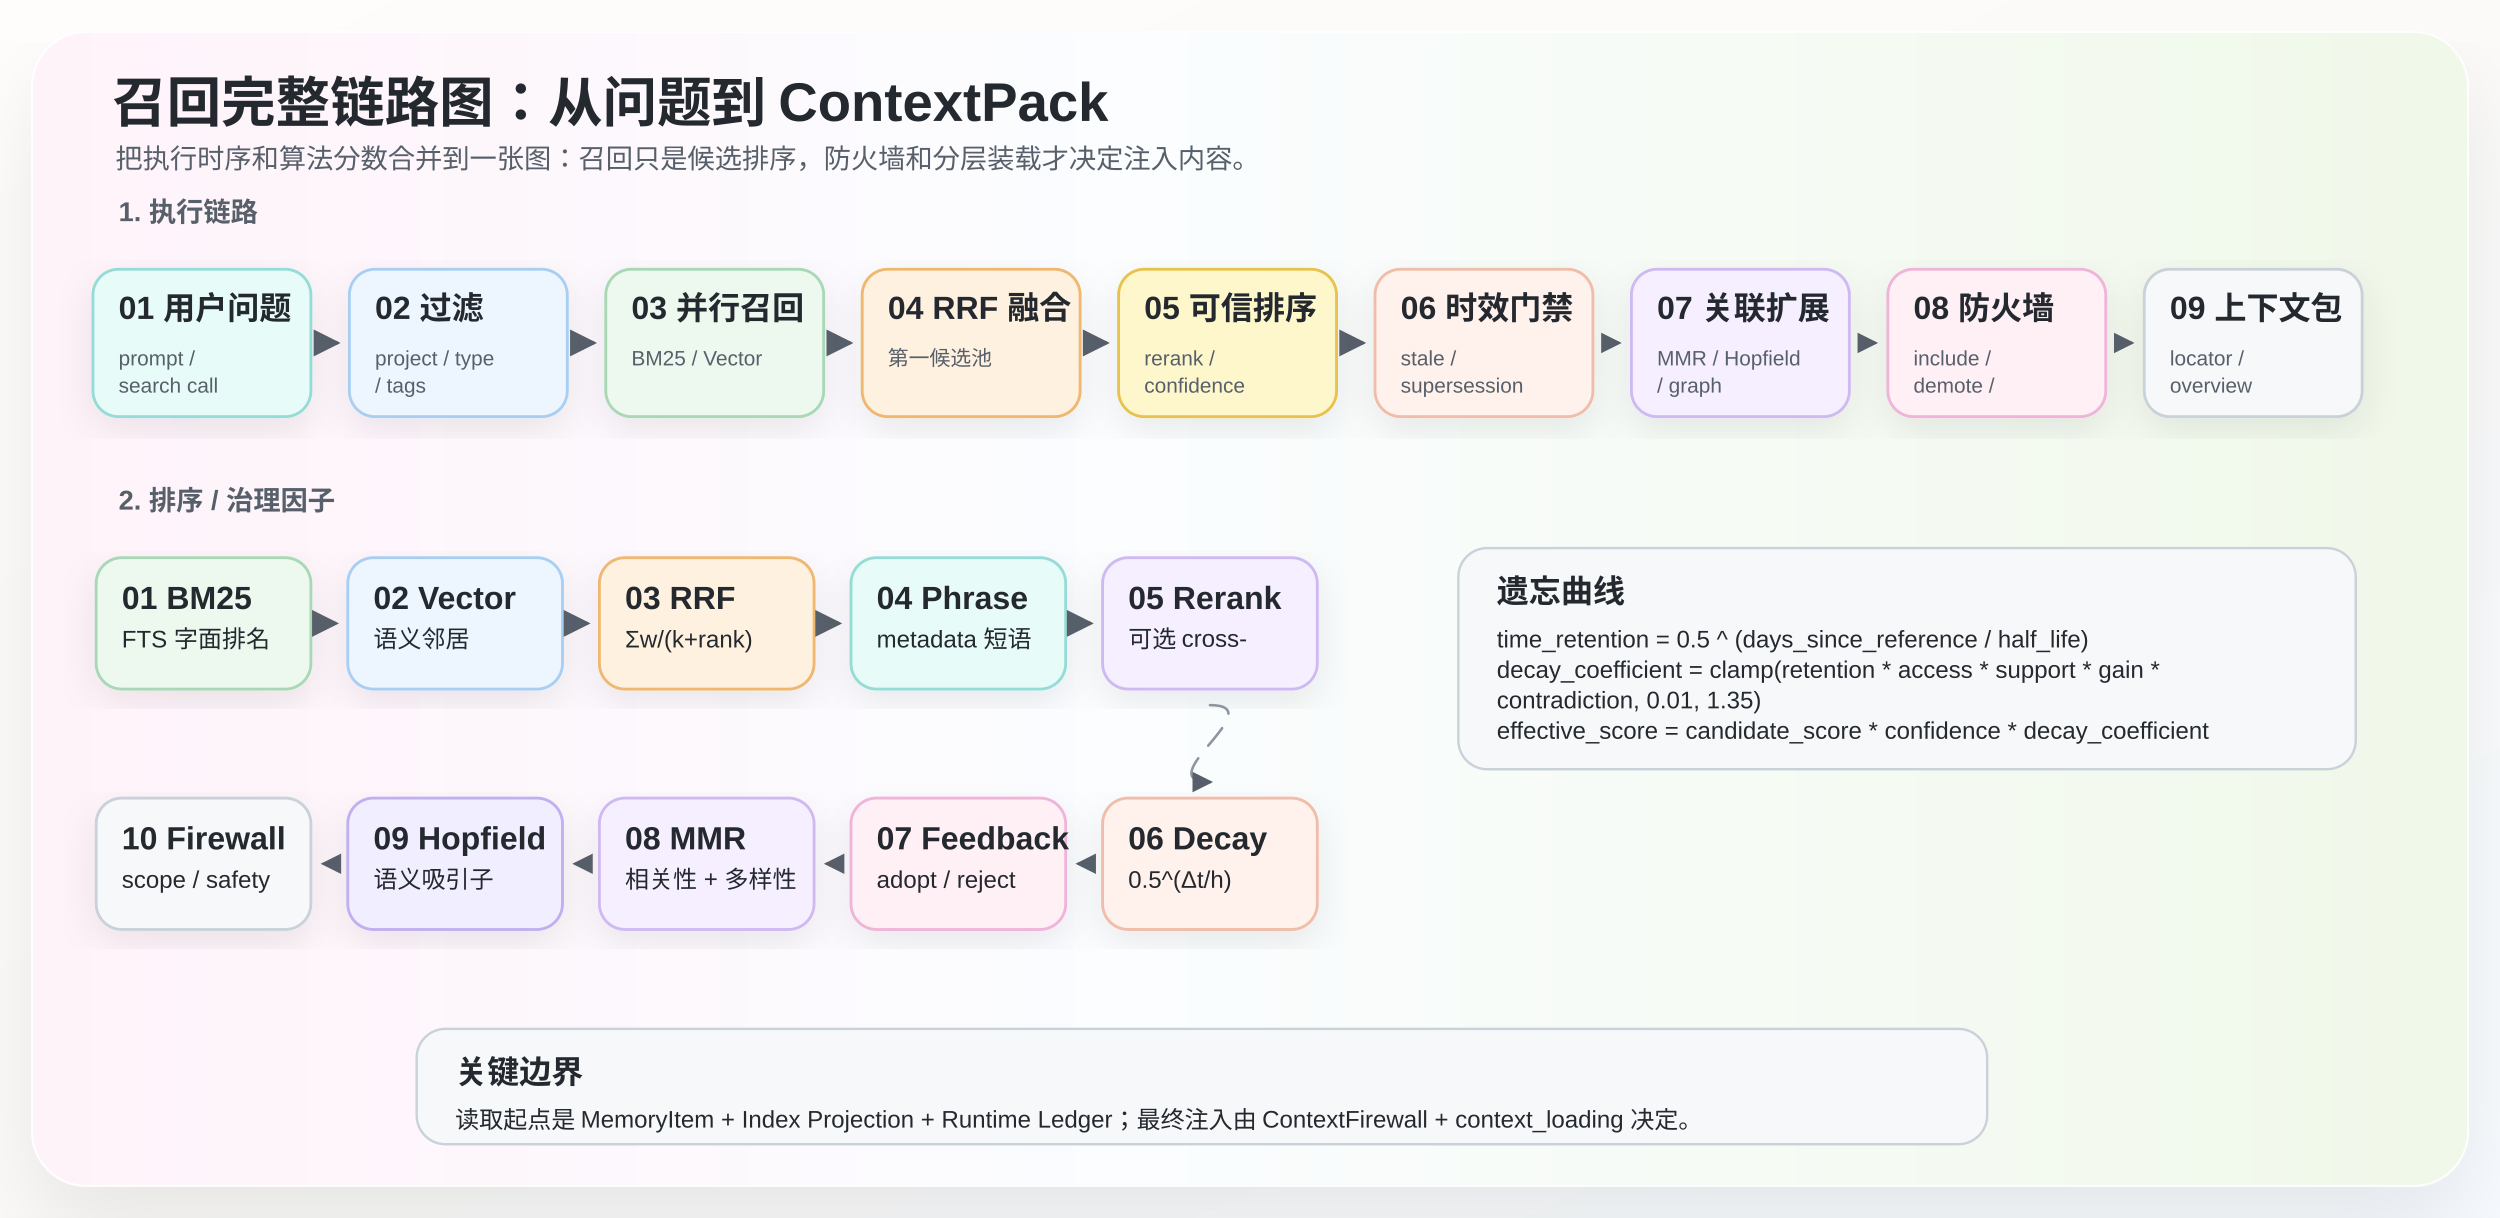
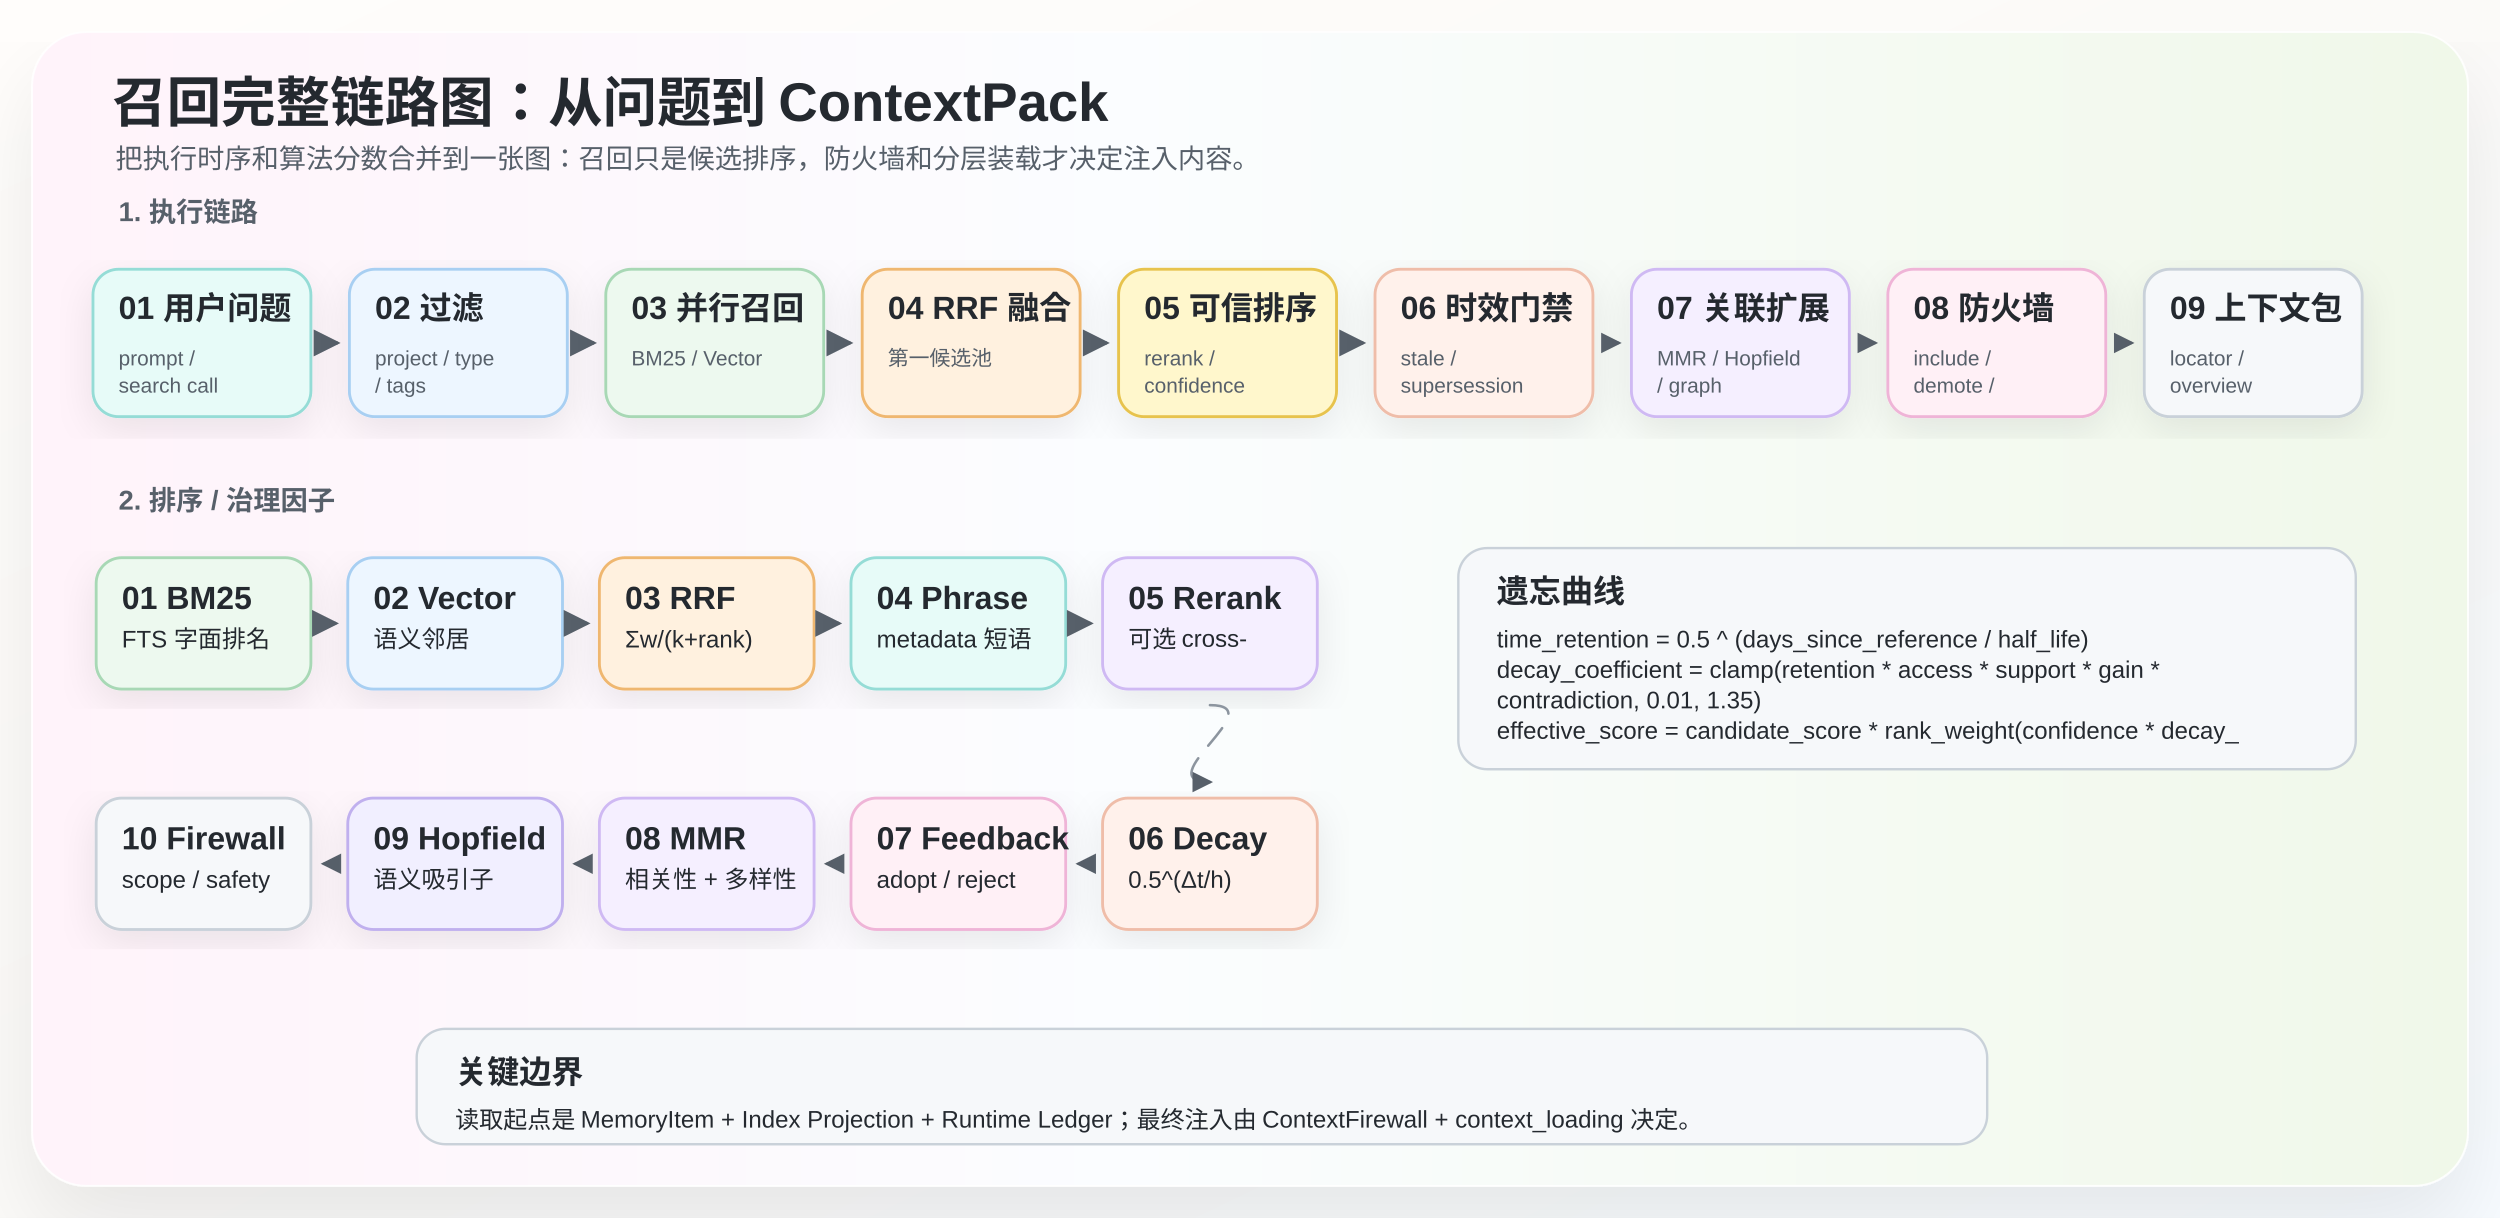
<svg xmlns="http://www.w3.org/2000/svg" width="1560" height="760" viewBox="0 0 1560 760" role="img" aria-labelledby="title desc" style="max-width:100%;height:auto;">
  <defs>
    <linearGradient id="qoderPageBg" x1="0" y1="0" x2="1" y2="1">
      <stop offset="0%" stop-color="#fffdfb" />
      <stop offset="48%" stop-color="#fbfaf8" />
      <stop offset="100%" stop-color="#f7fbff" />
    </linearGradient>
    <linearGradient id="qoderSheetBg" x1="0" y1="0" x2="1" y2="0">
      <stop offset="0%" stop-color="#fff3fa" />
      <stop offset="45%" stop-color="#fbfdff" />
      <stop offset="100%" stop-color="#f0f8e9" />
    </linearGradient>
    <filter id="qoderSheetShadow" x="-8%" y="-8%" width="116%" height="116%">
      <feDropShadow dx="0" dy="26" stdDeviation="30" flood-color="#2a231c" flood-opacity="0.085" />
    </filter>
    <marker id="arrow" viewBox="0 0 10 10" refX="8.5" refY="5" markerWidth="8" markerHeight="8" orient="auto-start-reverse">
      <path d="M0 0 L10 5 L0 10 z" fill="#57606a" />
    </marker>
    <filter id="paper" x="-8%" y="-8%" width="116%" height="116%">
      <feTurbulence type="fractalNoise" baseFrequency="0.78" numOctaves="2" seed="11" result="noise" />
      <feColorMatrix type="saturate" values="0" />
      <feComponentTransfer>
        <feFuncA type="table" tableValues="0 0.035" />
      </feComponentTransfer>
      <feBlend in="SourceGraphic" mode="multiply" />
    </filter>
    <filter id="softShadow" x="-15%" y="-15%" width="130%" height="130%">
      <feDropShadow dx="0" dy="8" stdDeviation="12" flood-color="#1f2328" flood-opacity="0.08" />
    </filter>
    <style>
      .bg { fill: url(#qoderPageBg); }
      .sheet { fill: url(#qoderSheetBg); filter: url(#qoderSheetShadow); }
      .ink { fill: #24292f; }
      .muted { fill: #57606a; }
      .title { font-family: -apple-system, BlinkMacSystemFont, "Segoe UI", Arial, "PingFang SC", "Microsoft YaHei", sans-serif; font-size: 34px; font-weight: 850; fill: #24292f; }
      .subtitle { font-family: -apple-system, BlinkMacSystemFont, "Segoe UI", Arial, "PingFang SC", "Microsoft YaHei", sans-serif; font-size: 17px; fill: #57606a; }
      .section { font-family: -apple-system, BlinkMacSystemFont, "Segoe UI", Arial, "PingFang SC", "Microsoft YaHei", sans-serif; font-size: 17px; font-weight: 800; fill: #57606a; text-transform: uppercase; }
      .card-title { font-family: -apple-system, BlinkMacSystemFont, "Segoe UI", Arial, "PingFang SC", "Microsoft YaHei", sans-serif; font-size: 20px; font-weight: 820; fill: #24292f; }
      .card-line { font-family: -apple-system, BlinkMacSystemFont, "Segoe UI", Arial, "PingFang SC", "Microsoft YaHei", sans-serif; font-size: 15px; fill: #24292f; }
      .small { font-family: -apple-system, BlinkMacSystemFont, "Segoe UI", Arial, "PingFang SC", "Microsoft YaHei", sans-serif; font-size: 13px; fill: #57606a; }
      .tiny { font-family: -apple-system, BlinkMacSystemFont, "Segoe UI", Arial, "PingFang SC", "Microsoft YaHei", sans-serif; font-size: 10px; fill: #6e7781; }
      .num { font-family: -apple-system, BlinkMacSystemFont, "Segoe UI", Arial, "PingFang SC", "Microsoft YaHei", sans-serif; font-size: 22px; font-weight: 900; }
      .mono { font-family: ui-monospace, SFMono-Regular, Menlo, Consolas, "Liberation Mono", monospace; font-size: 13px; fill: #24292f; }
      .mono-small { font-family: ui-monospace, SFMono-Regular, Menlo, Consolas, "Liberation Mono", monospace; font-size: 12px; fill: #57606a; }
      .panel { fill: #ffffff; stroke: #d8dee4; stroke-width: 1.4; filter: url(#softShadow); }
      .card { stroke-width: 1.8; filter: url(#softShadow); }
      .thin-card { stroke-width: 1.2; }
      .arrow { fill: none; stroke: #57606a; stroke-width: 2.1; stroke-linecap: round; stroke-linejoin: round; marker-end: url(#arrow); }
      .soft-arrow { fill: none; stroke: #8c959f; stroke-width: 1.6; stroke-linecap: round; stroke-linejoin: round; stroke-dasharray: 6 7; marker-end: url(#arrow); }
      .flow-line { stroke-dasharray: 14 10; animation: flowDash 1.8s linear infinite; }
      .planned-line { stroke-dasharray: 8 8; }
      .flow-dot { fill: #1f6f78; filter: url(#softShadow); }
      .breath { animation: breath 2.8s ease-in-out infinite; transform-box: fill-box; transform-origin: center; }
      .breath-slow { animation: breath 4.2s ease-in-out infinite; transform-box: fill-box; transform-origin: center; }
      .blink { animation: blink 1.7s ease-in-out infinite; }
      .rail { fill: none; stroke: #d0d7de; stroke-width: 1.3; stroke-dasharray: 5 8; }
      .branch { fill: none; stroke: #d0d7de; stroke-width: 1.3; stroke-linecap: round; stroke-linejoin: round; }
      .icon { fill: none; stroke-width: 3.5; stroke-linecap: round; stroke-linejoin: round; }
      @keyframes flowDash {
        to { stroke-dashoffset: -24; }
      }
      @keyframes breath {
        0%, 100% { opacity: 0.88; transform: scale(1); }
        50% { opacity: 1; transform: scale(1.035); }
      }
      @keyframes blink {
        0%, 100% { opacity: 0.42; }
        50% { opacity: 1; }
      }
    </style>
  </defs>
  <rect class="bg" width="1560" height="760" />
  <rect x="28" y="28" width="1504" height="704" rx="36" fill="#ffffff" opacity="0.62" />
  <rect class="sheet" x="20" y="20" width="1520" height="720" rx="34" stroke="#ffffff" stroke-opacity="0.86" stroke-width="1.2" />
  <text class="title" x="70" y="76">召回完整链路图：从问题到 ContextPack</text>
  <text class="subtitle" x="72" y="105">把执行时序和算法分数合并到一张图：召回只是候选排序，防火墙和分层装载才决定注入内容。</text>
  <text class="section" x="74" y="138">1. 执行链路</text>
  <g>
    <rect class="card" x="58" y="168" width="136" height="92" rx="16" fill="#e7fbf8" stroke="#95dcd6" />
    <text class="card-title" x="74" y="199">01 用户问题</text>
    <text class="small" x="74" y="228">prompt /</text>
    <text class="small" x="74" y="245">search call</text>
  </g>
  <path class="arrow flow-line" d="M202 214 L210 214">
    <animate attributeName="stroke-dashoffset" values="0;-24" dur="1.8s" repeatCount="indefinite" />
  </path>
  <g>
    <rect class="card" x="218" y="168" width="136" height="92" rx="16" fill="#edf6ff" stroke="#a8cff2" />
    <text class="card-title" x="234" y="199">02 过滤</text>
    <text class="small" x="234" y="228">project / type</text>
    <text class="small" x="234" y="245">/ tags</text>
  </g>
  <path class="arrow flow-line" d="M362 214 L370 214">
    <animate attributeName="stroke-dashoffset" values="0;-24" dur="1.8s" repeatCount="indefinite" />
  </path>
  <g>
    <rect class="card" x="378" y="168" width="136" height="92" rx="16" fill="#edf9ef" stroke="#a8d8b5" />
    <text class="card-title" x="394" y="199">03 并行召回</text>
    <text class="small" x="394" y="228">BM25 / Vector</text>
  </g>
  <path class="arrow flow-line" d="M522 214 L530 214">
    <animate attributeName="stroke-dashoffset" values="0;-24" dur="1.8s" repeatCount="indefinite" />
  </path>
  <g>
    <rect class="card" x="538" y="168" width="136" height="92" rx="16" fill="#fff1df" stroke="#efb770" />
    <text class="card-title" x="554" y="199">04 RRF 融合</text>
    <text class="small" x="554" y="228">第一候选池</text>
  </g>
  <path class="arrow flow-line" d="M682 214 L690 214">
    <animate attributeName="stroke-dashoffset" values="0;-24" dur="1.8s" repeatCount="indefinite" />
  </path>
  <g>
    <rect class="card" x="698" y="168" width="136" height="92" rx="16" fill="#fff7cc" stroke="#e7c34e" />
    <text class="card-title" x="714" y="199">05 可信排序</text>
    <text class="small" x="714" y="228">rerank /</text>
    <text class="small" x="714" y="245">confidence</text>
  </g>
  <path class="arrow flow-line" d="M842 214 L850 214">
    <animate attributeName="stroke-dashoffset" values="0;-24" dur="1.8s" repeatCount="indefinite" />
  </path>
  <g>
    <rect class="card" x="858" y="168" width="136" height="92" rx="16" fill="#fff1eb" stroke="#efbda9" />
    <text class="card-title" x="874" y="199">06 时效门禁</text>
    <text class="small" x="874" y="228">stale /</text>
    <text class="small" x="874" y="245">supersession</text>
  </g>
  <path class="soft-arrow flow-line" d="M1002 214 L1010 214">
    <animate attributeName="stroke-dashoffset" values="0;-24" dur="1.8s" repeatCount="indefinite" />
  </path>
  <g>
    <rect class="card" x="1018" y="168" width="136" height="92" rx="16" fill="#f5efff" stroke="#cfb9f3" />
    <text class="card-title" x="1034" y="199">07 关联扩展</text>
    <text class="small" x="1034" y="228">MMR / Hopfield</text>
    <text class="small" x="1034" y="245">/ graph</text>
  </g>
  <path class="soft-arrow flow-line" d="M1162 214 L1170 214">
    <animate attributeName="stroke-dashoffset" values="0;-24" dur="1.8s" repeatCount="indefinite" />
  </path>
  <g>
    <rect class="card" x="1178" y="168" width="136" height="92" rx="16" fill="#fff0f6" stroke="#efb4d7" />
    <text class="card-title" x="1194" y="199">08 防火墙</text>
    <text class="small" x="1194" y="228">include /</text>
    <text class="small" x="1194" y="245">demote /</text>
  </g>
  <path class="soft-arrow flow-line" d="M1322 214 L1330 214">
    <animate attributeName="stroke-dashoffset" values="0;-24" dur="1.8s" repeatCount="indefinite" />
  </path>
  <g>
    <rect class="card" x="1338" y="168" width="136" height="92" rx="16" fill="#f6f8fa" stroke="#c9d1d9" />
    <text class="card-title" x="1354" y="199">09 上下文包</text>
    <text class="small" x="1354" y="228">locator /</text>
    <text class="small" x="1354" y="245">overview</text>
  </g>
  <text class="section" x="74" y="318">2. 排序 / 治理因子</text>
  <g>
    <rect class="card" x="60" y="348" width="134" height="82" rx="16" fill="#edf9ef" stroke="#a8d8b5" />
    <text class="card-title" x="76" y="380">01 BM25</text>
    <text class="card-line" x="76" y="404">FTS 字面排名</text>
  </g>
  <path class="arrow flow-line" d="M202 389 L209 389">
    <animate attributeName="stroke-dashoffset" values="0;-24" dur="1.8s" repeatCount="indefinite" />
  </path>
  <g>
    <rect class="card" x="217" y="348" width="134" height="82" rx="16" fill="#edf6ff" stroke="#a8cff2" />
    <text class="card-title" x="233" y="380">02 Vector</text>
    <text class="card-line" x="233" y="404">语义邻居</text>
  </g>
  <path class="arrow flow-line" d="M359 389 L366 389">
    <animate attributeName="stroke-dashoffset" values="0;-24" dur="1.8s" repeatCount="indefinite" />
  </path>
  <g>
    <rect class="card" x="374" y="348" width="134" height="82" rx="16" fill="#fff1df" stroke="#efb770" />
    <text class="card-title" x="390" y="380">03 RRF</text>
    <text class="card-line" x="390" y="404">Σw/(k+rank)</text>
  </g>
  <path class="arrow flow-line" d="M516 389 L523 389">
    <animate attributeName="stroke-dashoffset" values="0;-24" dur="1.8s" repeatCount="indefinite" />
  </path>
  <g>
    <rect class="card" x="531" y="348" width="134" height="82" rx="16" fill="#e7fbf8" stroke="#95dcd6" />
    <text class="card-title" x="547" y="380">04 Phrase</text>
    <text class="card-line" x="547" y="404">metadata 短语</text>
  </g>
  <path class="arrow flow-line" d="M673 389 L680 389">
    <animate attributeName="stroke-dashoffset" values="0;-24" dur="1.8s" repeatCount="indefinite" />
  </path>
  <g>
    <rect class="card" x="688" y="348" width="134" height="82" rx="16" fill="#f5efff" stroke="#cfb9f3" />
    <text class="card-title" x="704" y="380">05 Rerank</text>
    <text class="card-line" x="704" y="404">可选 cross-</text>
  </g>
  <path class="soft-arrow flow-line" d="M755 440 C 795 440, 715 488, 755 488">
    <animate attributeName="stroke-dashoffset" values="0;-24" dur="1.8s" repeatCount="indefinite" />
  </path>
  <g>
    <rect class="card" x="688" y="498" width="134" height="82" rx="16" fill="#fff1eb" stroke="#efbda9" />
    <text class="card-title" x="704" y="530">06 Decay</text>
    <text class="card-line" x="704" y="554">0.5^(Δt/h)</text>
  </g>
  <path class="soft-arrow flow-line" d="M680 539 L673 539">
    <animate attributeName="stroke-dashoffset" values="0;-24" dur="1.8s" repeatCount="indefinite" />
  </path>
  <g>
    <rect class="card" x="531" y="498" width="134" height="82" rx="16" fill="#fff0f6" stroke="#efb4d7" />
    <text class="card-title" x="547" y="530">07 Feedback</text>
    <text class="card-line" x="547" y="554">adopt / reject</text>
  </g>
  <path class="soft-arrow flow-line" d="M523 539 L516 539">
    <animate attributeName="stroke-dashoffset" values="0;-24" dur="1.8s" repeatCount="indefinite" />
  </path>
  <g>
    <rect class="card" x="374" y="498" width="134" height="82" rx="16" fill="#f5efff" stroke="#cfb9f3" />
    <text class="card-title" x="390" y="530">08 MMR</text>
    <text class="card-line" x="390" y="554">相关性 + 多样性</text>
  </g>
  <path class="soft-arrow flow-line" d="M366 539 L359 539">
    <animate attributeName="stroke-dashoffset" values="0;-24" dur="1.8s" repeatCount="indefinite" />
  </path>
  <g>
    <rect class="card" x="217" y="498" width="134" height="82" rx="16" fill="#f1efff" stroke="#c0b0ee" />
    <text class="card-title" x="233" y="530">09 Hopfield</text>
    <text class="card-line" x="233" y="554">语义吸引子</text>
  </g>
  <path class="soft-arrow flow-line" d="M209 539 L202 539">
    <animate attributeName="stroke-dashoffset" values="0;-24" dur="1.8s" repeatCount="indefinite" />
  </path>
  <g>
    <rect class="card" x="60" y="498" width="134" height="82" rx="16" fill="#f6f8fa" stroke="#c9d1d9" />
    <text class="card-title" x="76" y="530">10 Firewall</text>
    <text class="card-line" x="76" y="554">scope / safety</text>
  </g>
  <g>
    <rect x="910" y="342" width="560" height="138" rx="18" fill="#f6f8fa" stroke="#c9d1d9" stroke-width="1.5" />
    <text class="card-title" x="934" y="376" fill="#57606a">遗忘曲线</text>
    <text class="card-line" x="934" y="404">time_retention = 0.5 ^ (days_since_reference / half_life)</text>
    <text class="card-line" x="934" y="423">decay_coefficient = clamp(retention * access * support * gain *</text>
    <text class="card-line" x="934" y="442">contradiction, 0.01, 1.35)</text>
-     <text class="card-line" x="934" y="461">effective_score = candidate_score * confidence * decay_coefficient</text>
+     <text class="card-line" x="934" y="461">effective_score = candidate_score * rank_weight(confidence * decay_</text>
  </g>
  <g>
    <rect x="260" y="642" width="980" height="72" rx="18" fill="#f6f8fa" stroke="#c9d1d9" stroke-width="1.5" />
    <text class="card-title" x="284" y="676" fill="#57606a">关键边界</text>
    <text class="card-line" x="284" y="704">读取起点是 MemoryItem + Index Projection + Runtime Ledger；最终注入由 ContextFirewall + context_loading 决定。</text>
  </g>
</svg>
